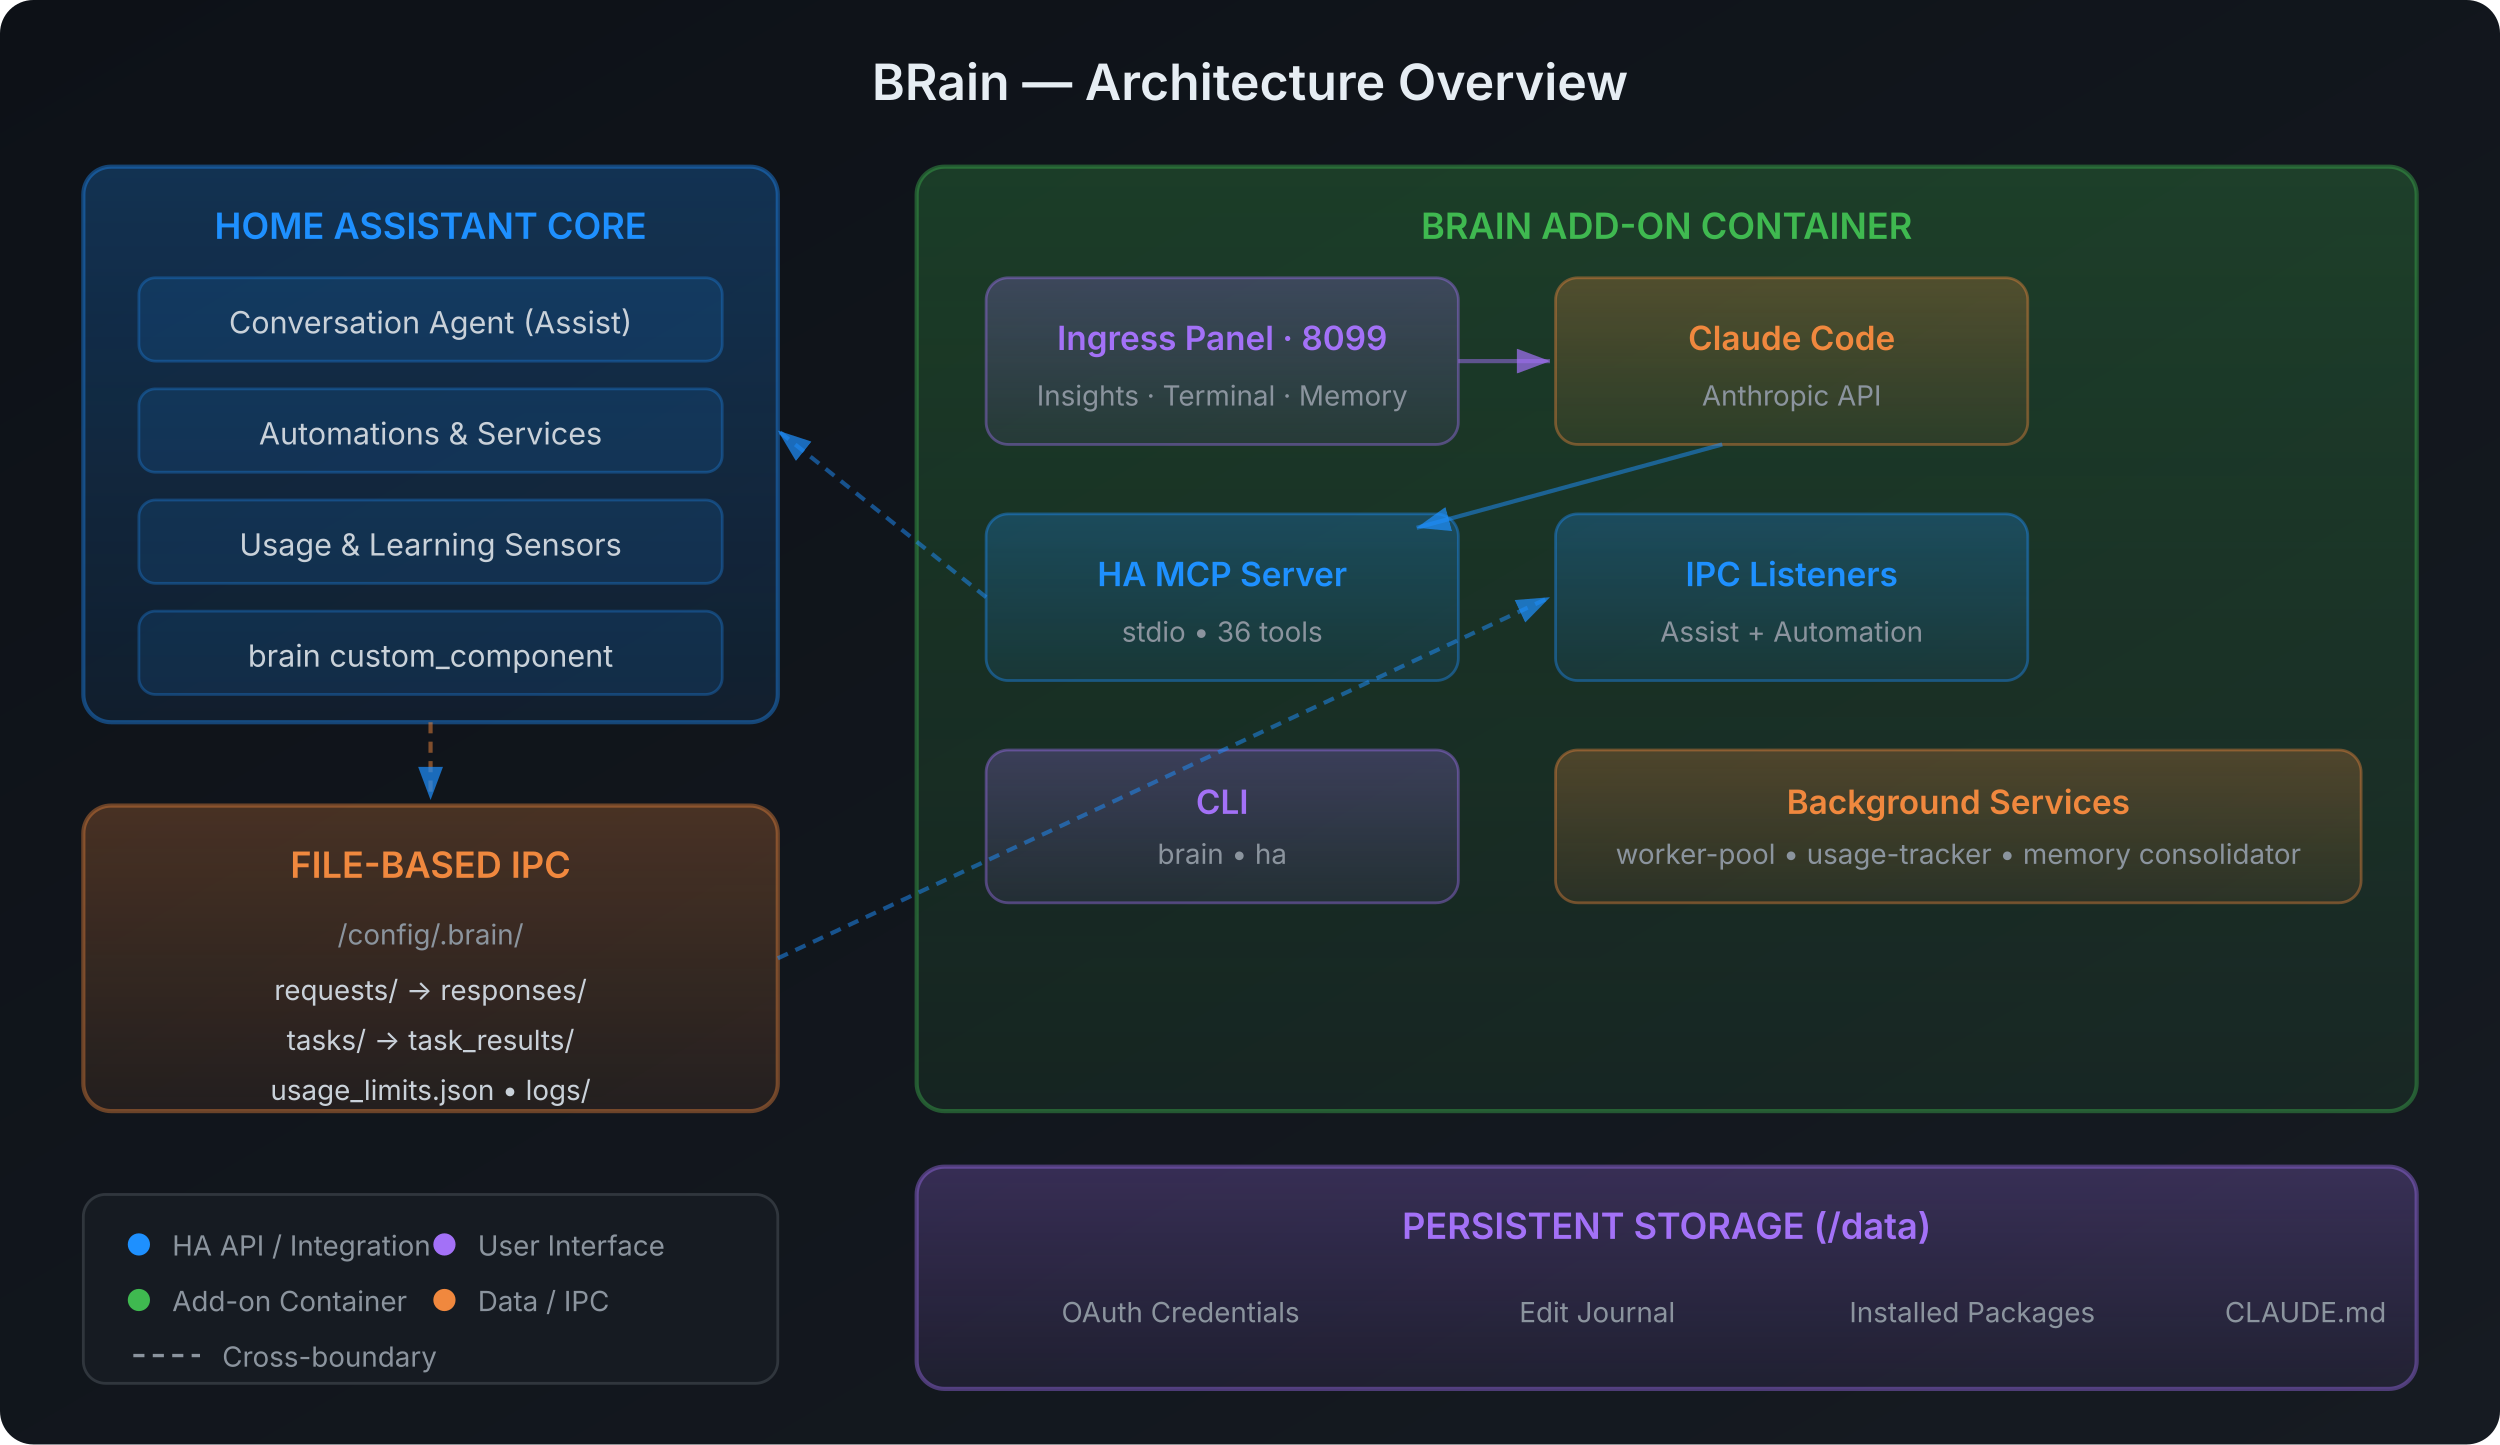
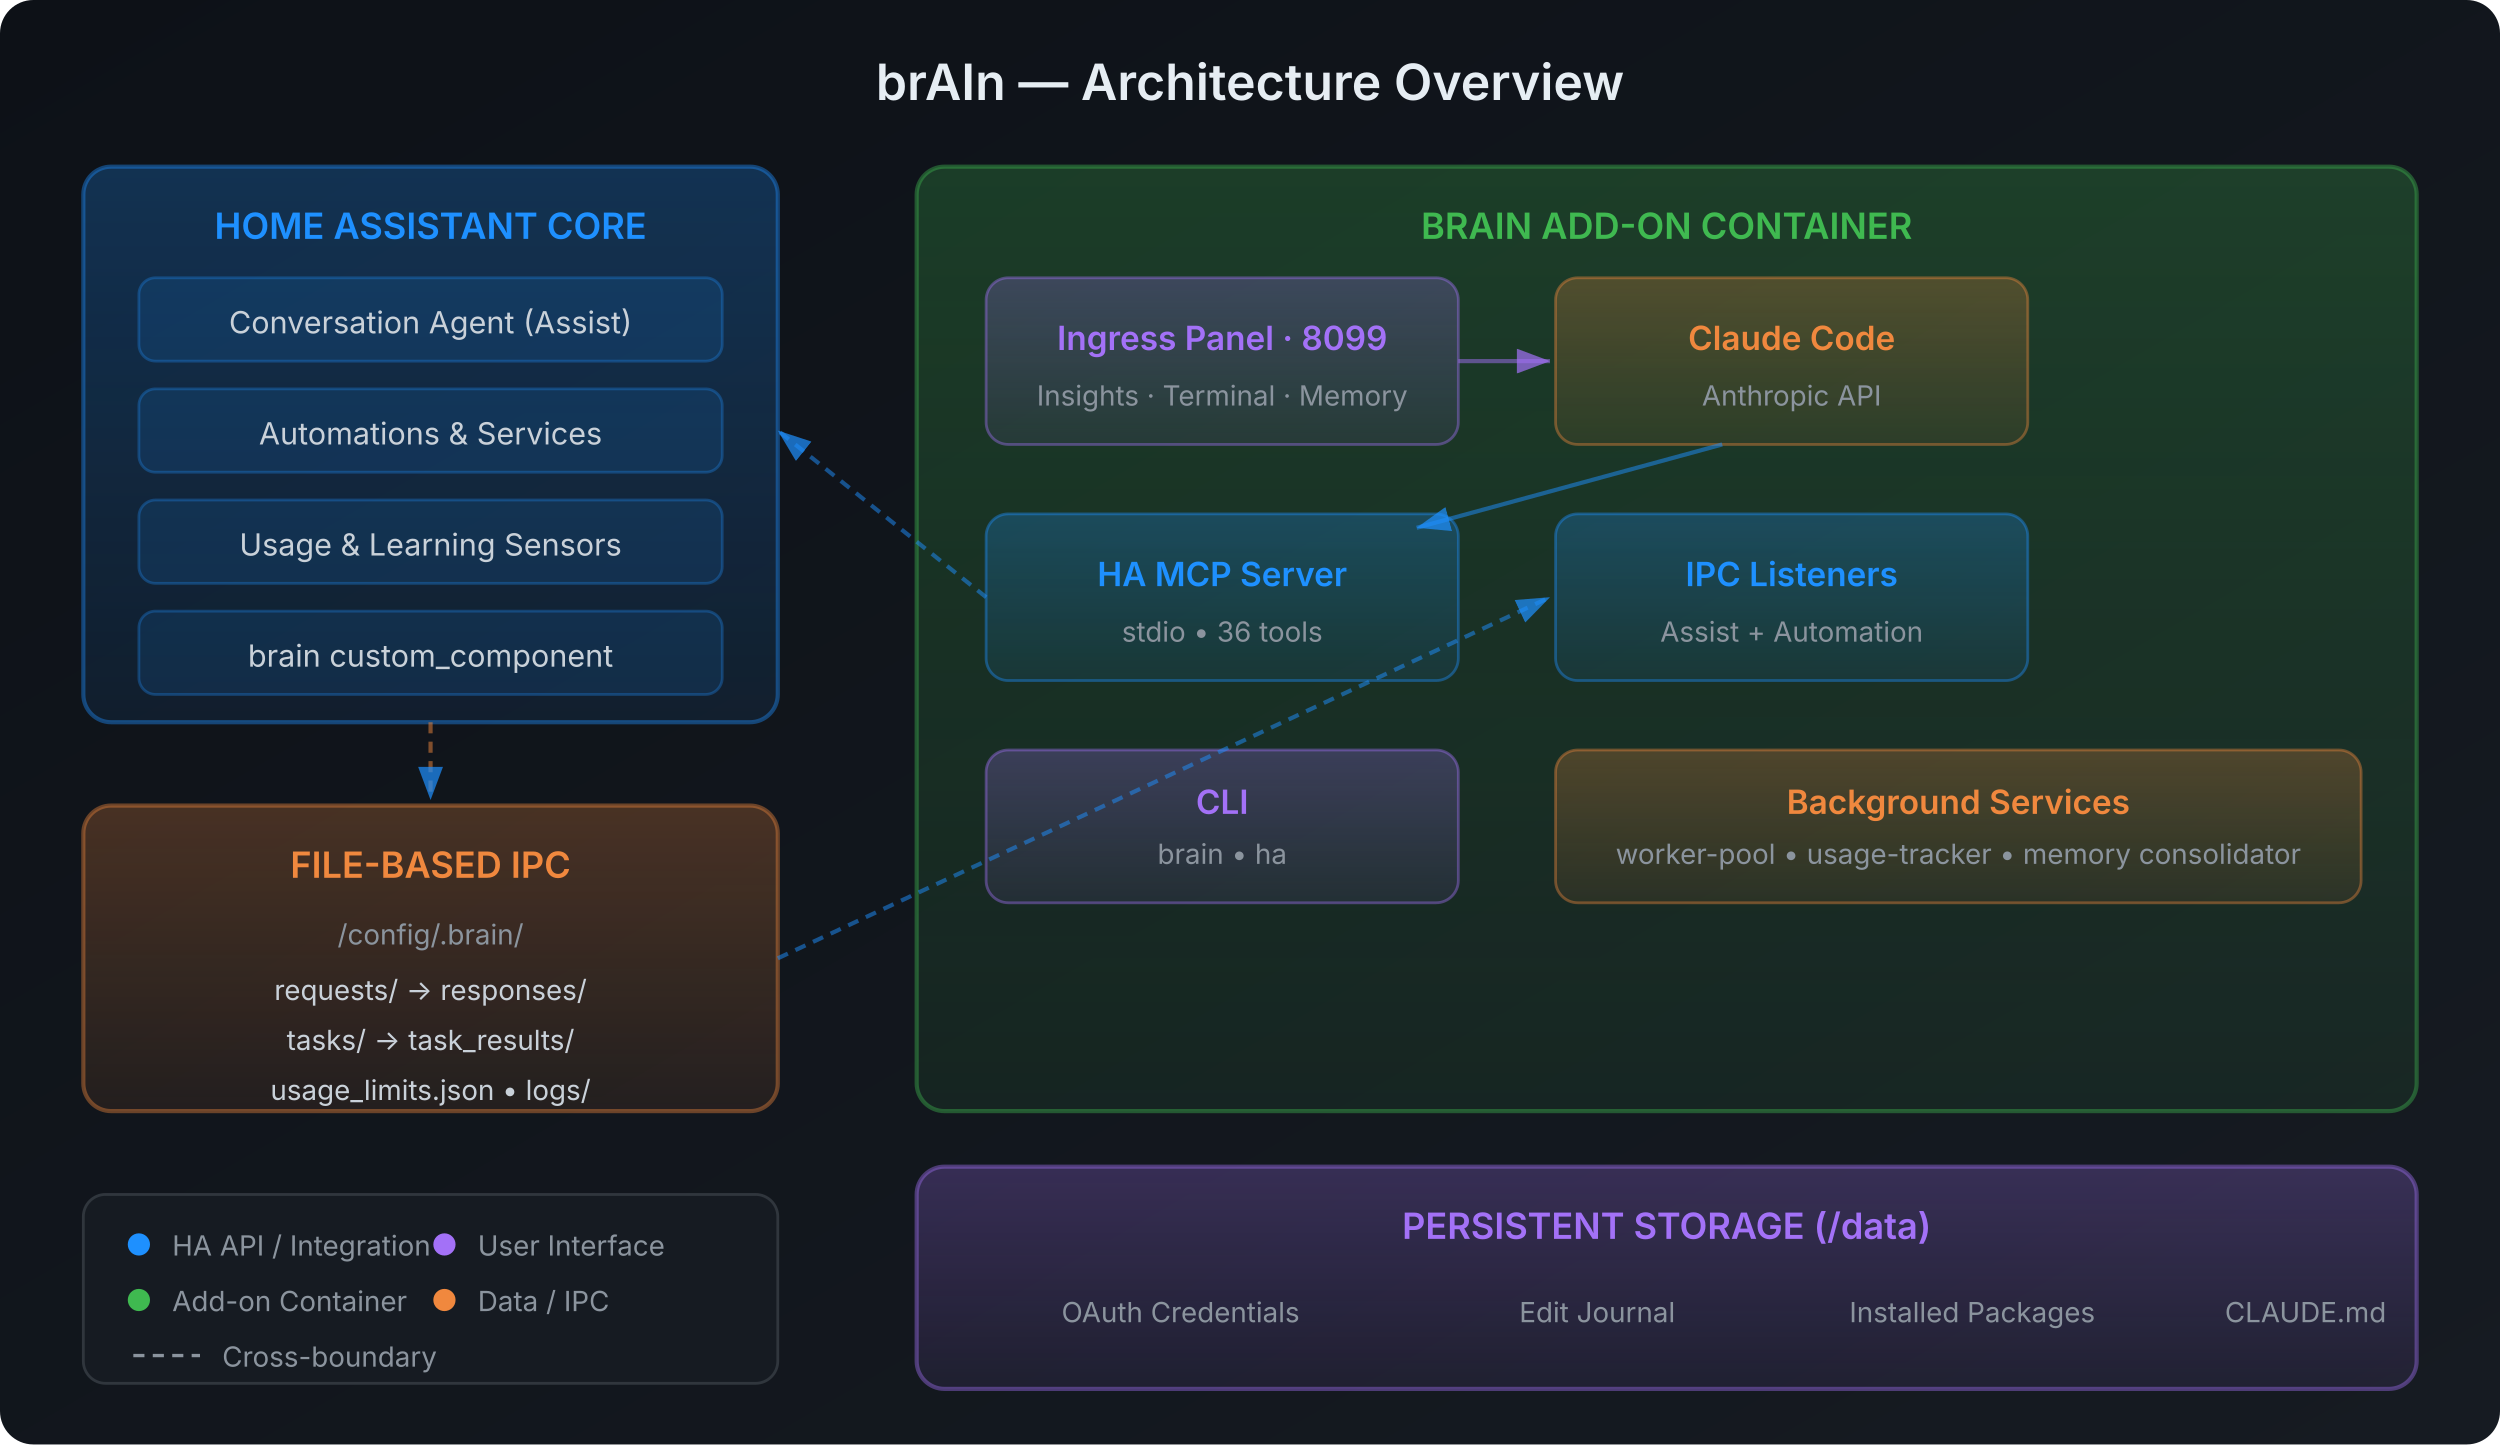
<svg xmlns="http://www.w3.org/2000/svg" viewBox="0 0 900 520" font-family="system-ui, -apple-system, sans-serif">
  <defs>
    <linearGradient id="bgGrad" x1="0%" y1="0%" x2="100%" y2="100%">
      <stop offset="0%" style="stop-color:#0d1117;stop-opacity:1" />
      <stop offset="100%" style="stop-color:#161b22;stop-opacity:1" />
    </linearGradient>
    <linearGradient id="blueGrad" x1="0%" y1="0%" x2="0%" y2="100%">
      <stop offset="0%" style="stop-color:#1e90ff;stop-opacity:0.25" />
      <stop offset="100%" style="stop-color:#1e90ff;stop-opacity:0.08" />
    </linearGradient>
    <linearGradient id="greenGrad" x1="0%" y1="0%" x2="0%" y2="100%">
      <stop offset="0%" style="stop-color:#3fb950;stop-opacity:0.25" />
      <stop offset="100%" style="stop-color:#3fb950;stop-opacity:0.08" />
    </linearGradient>
    <linearGradient id="purpleGrad" x1="0%" y1="0%" x2="0%" y2="100%">
      <stop offset="0%" style="stop-color:#a371f7;stop-opacity:0.25" />
      <stop offset="100%" style="stop-color:#a371f7;stop-opacity:0.08" />
    </linearGradient>
    <linearGradient id="orangeGrad" x1="0%" y1="0%" x2="0%" y2="100%">
      <stop offset="0%" style="stop-color:#f0883e;stop-opacity:0.25" />
      <stop offset="100%" style="stop-color:#f0883e;stop-opacity:0.08" />
    </linearGradient>
    <filter id="glow">
      <feGaussianBlur stdDeviation="2" result="blur" />
      <feMerge>
        <feMergeNode in="blur" />
        <feMergeNode in="SourceGraphic" />
      </feMerge>
    </filter>
    <marker id="arrowBlue" markerWidth="8" markerHeight="6" refX="8" refY="3" orient="auto">
      <polygon points="0 0, 8 3, 0 6" fill="#1e90ff" opacity="0.7" />
    </marker>
    <marker id="arrowGreen" markerWidth="8" markerHeight="6" refX="8" refY="3" orient="auto">
      <polygon points="0 0, 8 3, 0 6" fill="#3fb950" opacity="0.7" />
    </marker>
    <marker id="arrowPurple" markerWidth="8" markerHeight="6" refX="8" refY="3" orient="auto">
      <polygon points="0 0, 8 3, 0 6" fill="#a371f7" opacity="0.7" />
    </marker>
  </defs>
  <rect width="900" height="520" rx="12" fill="url(#bgGrad)" />
-   <text x="450" y="36" text-anchor="middle" fill="#e6edf3" font-size="18" font-weight="600">BRain — Architecture Overview</text>
+   <text x="450" y="36" text-anchor="middle" fill="#e6edf3" font-size="18" font-weight="600">brAIn — Architecture Overview</text>
  <rect x="30" y="60" width="250" height="200" rx="10" fill="url(#blueGrad)" stroke="#1e90ff" stroke-width="1.5" stroke-opacity="0.4" />
  <text x="155" y="86" text-anchor="middle" fill="#1e90ff" font-size="13" font-weight="600">HOME ASSISTANT CORE</text>
  <rect x="50" y="100" width="210" height="30" rx="6" fill="#1e90ff" fill-opacity="0.12" stroke="#1e90ff" stroke-width="1" stroke-opacity="0.3" />
  <text x="155" y="120" text-anchor="middle" fill="#c9d1d9" font-size="11">Conversation Agent (Assist)</text>
  <rect x="50" y="140" width="210" height="30" rx="6" fill="#1e90ff" fill-opacity="0.12" stroke="#1e90ff" stroke-width="1" stroke-opacity="0.3" />
  <text x="155" y="160" text-anchor="middle" fill="#c9d1d9" font-size="11">Automations &amp; Services</text>
  <rect x="50" y="180" width="210" height="30" rx="6" fill="#1e90ff" fill-opacity="0.12" stroke="#1e90ff" stroke-width="1" stroke-opacity="0.3" />
  <text x="155" y="200" text-anchor="middle" fill="#c9d1d9" font-size="11">Usage &amp; Learning Sensors</text>
  <rect x="50" y="220" width="210" height="30" rx="6" fill="#1e90ff" fill-opacity="0.12" stroke="#1e90ff" stroke-width="1" stroke-opacity="0.3" />
  <text x="155" y="240" text-anchor="middle" fill="#c9d1d9" font-size="11">brain custom_component</text>
  <rect x="330" y="60" width="540" height="340" rx="10" fill="url(#greenGrad)" stroke="#3fb950" stroke-width="1.5" stroke-opacity="0.4" />
  <text x="600" y="86" text-anchor="middle" fill="#3fb950" font-size="13" font-weight="600">BRAIN ADD-ON CONTAINER</text>
  <rect x="355" y="100" width="170" height="60" rx="8" fill="url(#purpleGrad)" stroke="#a371f7" stroke-width="1" stroke-opacity="0.4" />
  <text x="440" y="126" text-anchor="middle" fill="#a371f7" font-size="12" font-weight="600">Ingress Panel · 8099</text>
  <text x="440" y="146" text-anchor="middle" fill="#8b949e" font-size="10">Insights · Terminal · Memory</text>
  <rect x="560" y="100" width="170" height="60" rx="8" fill="url(#orangeGrad)" stroke="#f0883e" stroke-width="1" stroke-opacity="0.4" />
  <text x="645" y="126" text-anchor="middle" fill="#f0883e" font-size="12" font-weight="600">Claude Code</text>
  <text x="645" y="146" text-anchor="middle" fill="#8b949e" font-size="10">Anthropic API</text>
  <rect x="355" y="185" width="170" height="60" rx="8" fill="url(#blueGrad)" stroke="#1e90ff" stroke-width="1" stroke-opacity="0.4" />
  <text x="440" y="211" text-anchor="middle" fill="#1e90ff" font-size="12" font-weight="600">HA MCP Server</text>
  <text x="440" y="231" text-anchor="middle" fill="#8b949e" font-size="10">stdio • 36 tools</text>
  <rect x="560" y="185" width="170" height="60" rx="8" fill="url(#blueGrad)" stroke="#1e90ff" stroke-width="1" stroke-opacity="0.4" />
  <text x="645" y="211" text-anchor="middle" fill="#1e90ff" font-size="12" font-weight="600">IPC Listeners</text>
  <text x="645" y="231" text-anchor="middle" fill="#8b949e" font-size="10">Assist + Automation</text>
  <rect x="355" y="270" width="170" height="55" rx="8" fill="url(#purpleGrad)" stroke="#a371f7" stroke-width="1" stroke-opacity="0.4" />
  <text x="440" y="293" text-anchor="middle" fill="#a371f7" font-size="12" font-weight="600">CLI</text>
  <text x="440" y="311" text-anchor="middle" fill="#8b949e" font-size="10">brain • ha</text>
  <rect x="560" y="270" width="290" height="55" rx="8" fill="url(#orangeGrad)" stroke="#f0883e" stroke-width="1" stroke-opacity="0.4" />
  <text x="705" y="293" text-anchor="middle" fill="#f0883e" font-size="12" font-weight="600">Background Services</text>
  <text x="705" y="311" text-anchor="middle" fill="#8b949e" font-size="10">worker-pool • usage-tracker • memory consolidator</text>
  <rect x="30" y="290" width="250" height="110" rx="10" fill="url(#orangeGrad)" stroke="#f0883e" stroke-width="1.5" stroke-opacity="0.4" />
  <text x="155" y="316" text-anchor="middle" fill="#f0883e" font-size="13" font-weight="600">FILE-BASED IPC</text>
  <text x="155" y="340" text-anchor="middle" fill="#8b949e" font-size="10">/config/.brain/</text>
  <text x="155" y="360" text-anchor="middle" fill="#c9d1d9" font-size="10">requests/ → responses/</text>
  <text x="155" y="378" text-anchor="middle" fill="#c9d1d9" font-size="10">tasks/ → task_results/</text>
  <text x="155" y="396" text-anchor="middle" fill="#c9d1d9" font-size="10">usage_limits.json • logs/</text>
  <rect x="330" y="420" width="540" height="80" rx="10" fill="url(#purpleGrad)" stroke="#a371f7" stroke-width="1.5" stroke-opacity="0.4" />
  <text x="600" y="446" text-anchor="middle" fill="#a371f7" font-size="13" font-weight="600">PERSISTENT STORAGE (/data)</text>
  <text x="425" y="476" text-anchor="middle" fill="#8b949e" font-size="10">OAuth Credentials</text>
  <text x="575" y="476" text-anchor="middle" fill="#8b949e" font-size="10">Edit Journal</text>
  <text x="710" y="476" text-anchor="middle" fill="#8b949e" font-size="10">Installed Packages</text>
  <text x="830" y="476" text-anchor="middle" fill="#8b949e" font-size="10">CLAUDE.md</text>
  <line x1="155" y1="260" x2="155" y2="288" stroke="#f0883e" stroke-width="1.5" stroke-opacity="0.5" marker-end="url(#arrowBlue)" stroke-dasharray="4,3" />
  <line x1="280" y1="345" x2="558" y2="215" stroke="#1e90ff" stroke-width="1.5" stroke-opacity="0.5" marker-end="url(#arrowBlue)" stroke-dasharray="4,3" />
  <line x1="525" y1="130" x2="558" y2="130" stroke="#a371f7" stroke-width="1.5" stroke-opacity="0.5" marker-end="url(#arrowPurple)" />
  <line x1="620" y1="160" x2="510" y2="190" stroke="#1e90ff" stroke-width="1.5" stroke-opacity="0.5" marker-end="url(#arrowBlue)" />
  <line x1="355" y1="215" x2="280" y2="155" stroke="#1e90ff" stroke-width="1.5" stroke-opacity="0.5" marker-end="url(#arrowBlue)" stroke-dasharray="4,3" />
  <rect x="30" y="430" width="250" height="68" rx="8" fill="#161b22" stroke="#30363d" stroke-width="1" />
  <circle cx="50" cy="448" r="4" fill="#1e90ff" />
  <text x="62" y="452" fill="#8b949e" font-size="10">HA API / Integration</text>
  <circle cx="50" cy="468" r="4" fill="#3fb950" />
  <text x="62" y="472" fill="#8b949e" font-size="10">Add-on Container</text>
  <circle cx="160" cy="448" r="4" fill="#a371f7" />
  <text x="172" y="452" fill="#8b949e" font-size="10">User Interface</text>
  <circle cx="160" cy="468" r="4" fill="#f0883e" />
  <text x="172" y="472" fill="#8b949e" font-size="10">Data / IPC</text>
  <line x1="48" y1="488" x2="72" y2="488" stroke="#8b949e" stroke-width="1.2" stroke-dasharray="4,3" />
  <text x="80" y="492" fill="#8b949e" font-size="10">Cross-boundary</text>
</svg>
